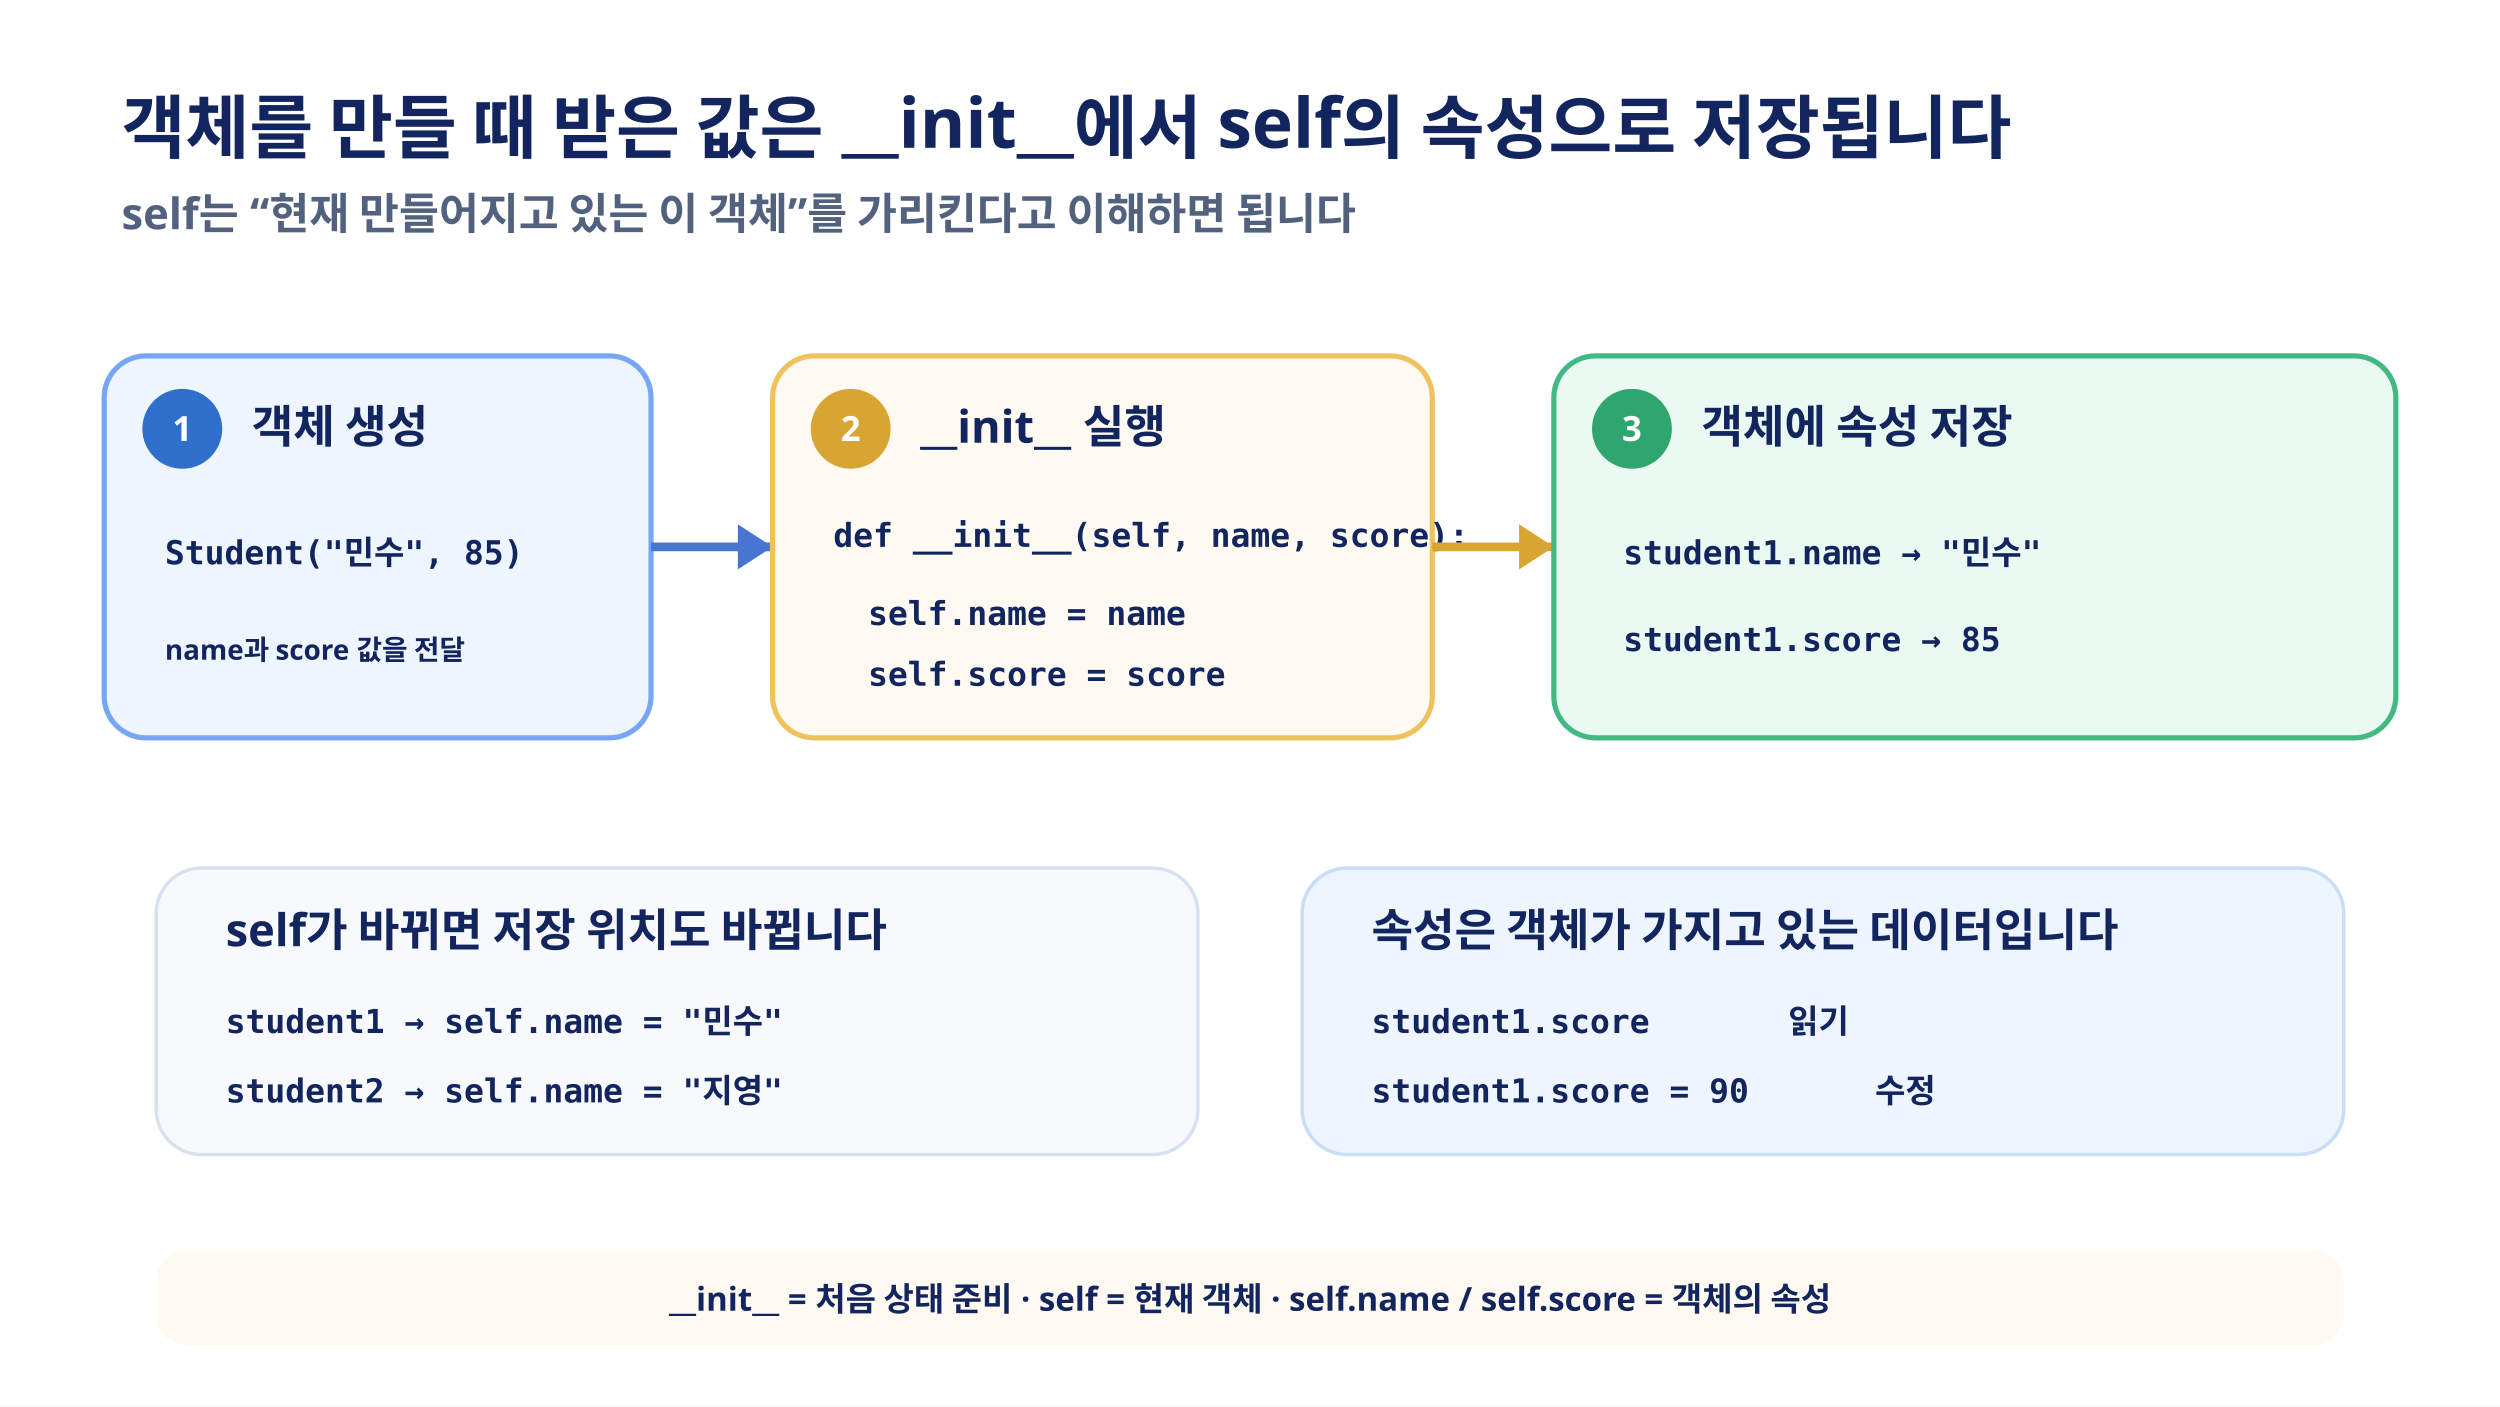
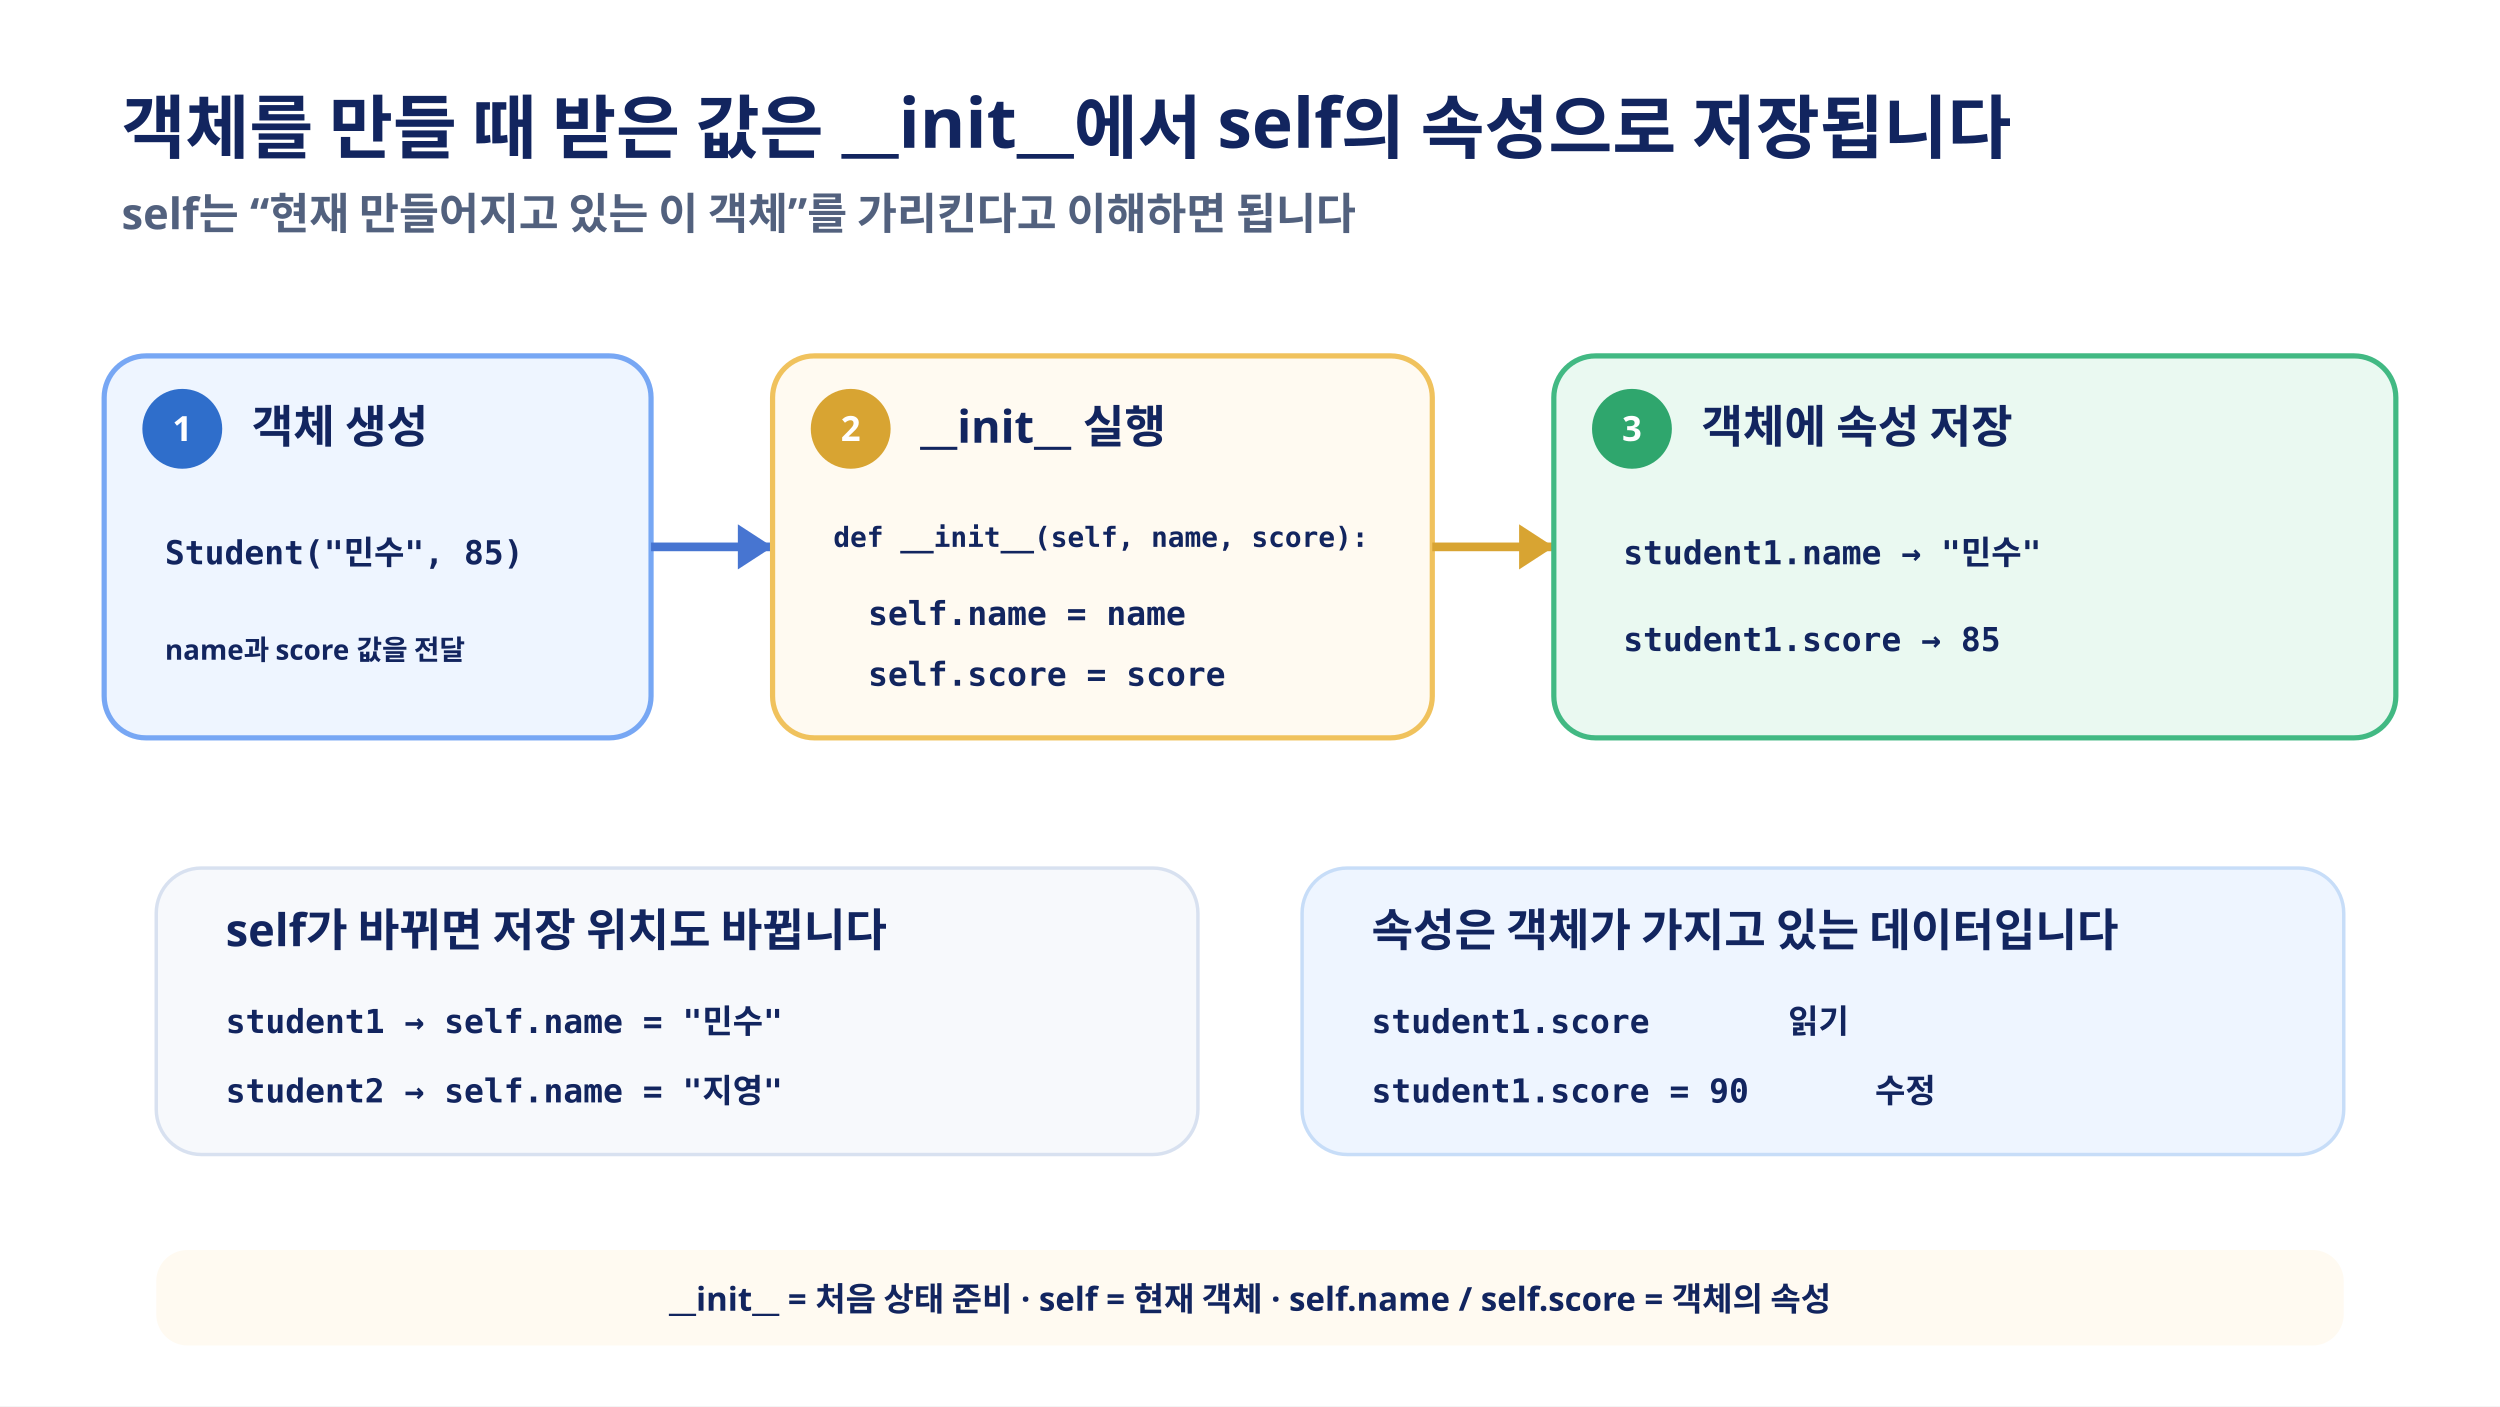
<svg xmlns="http://www.w3.org/2000/svg" width="1440" height="810" viewBox="0 0 1440 810" role="img" aria-labelledby="title desc">
  <rect width="1440" height="810" fill="#ffffff" />
-   <style>text{font-family:Pretendard,'Noto Sans KR','Malgun Gothic',sans-serif;fill:#12255f}.t{font-size:40px;font-weight:800}.s{font-size:25px;font-weight:700;fill:#52617e}.h{font-size:26px;font-weight:800}.b{font-size:19px;font-weight:600}.code{font-family:Consolas,monospace;font-size:19px;font-weight:700}.small{font-size:16px;font-weight:600}.n{font-size:20px;font-weight:800;fill:#fff}</style>
+   <style>text{font-family:Pretendard,'Noto Sans KR','Malgun Gothic',sans-serif;fill:#12255f}.t{font-size:40px;font-weight:800}.s{font-size:25px;font-weight:700;fill:#52617e}.h{font-size:26px;font-weight:800}.b{font-size:19px;font-weight:600}.code{font-family:Consolas,monospace;font-size:19px;font-weight:700}.codeSmall{font-family:Consolas,monospace;font-size:16px;font-weight:700}.small{font-size:16px;font-weight:600}.n{font-size:20px;font-weight:800;fill:#fff}</style>
  <text x="70" y="88" class="t">객체를 만들 때 받은 값은 __init__에서 self의 속성으로 저장됩니다</text>
  <text x="70" y="132" class="s">self는 “현재 만들어지고 있는 이 객체”를 가리킨다고 이해하면 됩니다</text>
  <rect x="60" y="205" width="315" height="220" rx="24" fill="#eef5ff" stroke="#77a7f4" stroke-width="3" />
  <circle cx="105" cy="247" r="23" fill="#2f6ecb" />
  <text x="105" y="254" text-anchor="middle" class="n">1</text>
  <text x="145" y="255" class="h">객체 생성</text>
  <text x="95" y="325" class="code">Student("민수", 85)</text>
  <text x="95" y="380" class="small">name과 score 값을 전달</text>
  <line x1="375" y1="315" x2="445" y2="315" stroke="#4775d1" stroke-width="5" />
  <polygon points="445,315 425,302 425,328" fill="#4775d1" />
  <rect x="445" y="205" width="380" height="220" rx="24" fill="#fffaf1" stroke="#f0c25d" stroke-width="3" />
  <circle cx="490" cy="247" r="23" fill="#d8a432" />
  <text x="490" y="254" text-anchor="middle" class="n">2</text>
  <text x="530" y="255" class="h">__init__ 실행</text>
-   <text x="480" y="315" class="code">def __init__(self, name, score):</text>
+   <text x="480" y="315" class="codeSmall">def __init__(self, name, score):</text>
  <text x="500" y="360" class="code">self.name = name</text>
  <text x="500" y="395" class="code">self.score = score</text>
  <line x1="825" y1="315" x2="895" y2="315" stroke="#d8a432" stroke-width="5" />
  <polygon points="895,315 875,302 875,328" fill="#d8a432" />
  <rect x="895" y="205" width="485" height="220" rx="24" fill="#eaf9f1" stroke="#42b983" stroke-width="3" />
  <circle cx="940" cy="247" r="23" fill="#2fa66d" />
  <text x="940" y="254" text-anchor="middle" class="n">3</text>
  <text x="980" y="255" class="h">객체에 속성 저장</text>
  <text x="935" y="325" class="code">student1.name  → "민수"</text>
  <text x="935" y="375" class="code">student1.score → 85</text>
  <rect x="90" y="500" width="600" height="165" rx="26" fill="#f7f9fc" stroke="#d8e1f0" stroke-width="2" />
  <text x="130" y="545" class="h">self가 바뀌면 저장 위치도 바뀝니다</text>
  <text x="130" y="595" class="code">student1 → self.name = "민수"</text>
  <text x="130" y="635" class="code">student2 → self.name = "지영"</text>
  <rect x="750" y="500" width="600" height="165" rx="26" fill="#eef5ff" stroke="#c7ddf8" stroke-width="2" />
  <text x="790" y="545" class="h">속성은 객체가 가지고 있는 데이터입니다</text>
  <text x="790" y="595" class="code">student1.score</text>
  <text x="1030" y="595" class="b">읽기</text>
  <text x="790" y="635" class="code">student1.score = 90</text>
  <text x="1080" y="635" class="b">수정</text>
  <rect x="90" y="720" width="1260" height="55" rx="18" fill="#fffaf1" />
  <text x="720" y="755" text-anchor="middle" class="b">__init__ = 처음 상태 준비 · self = 현재 객체 · self.name / self.score = 객체의 속성</text>
</svg>
